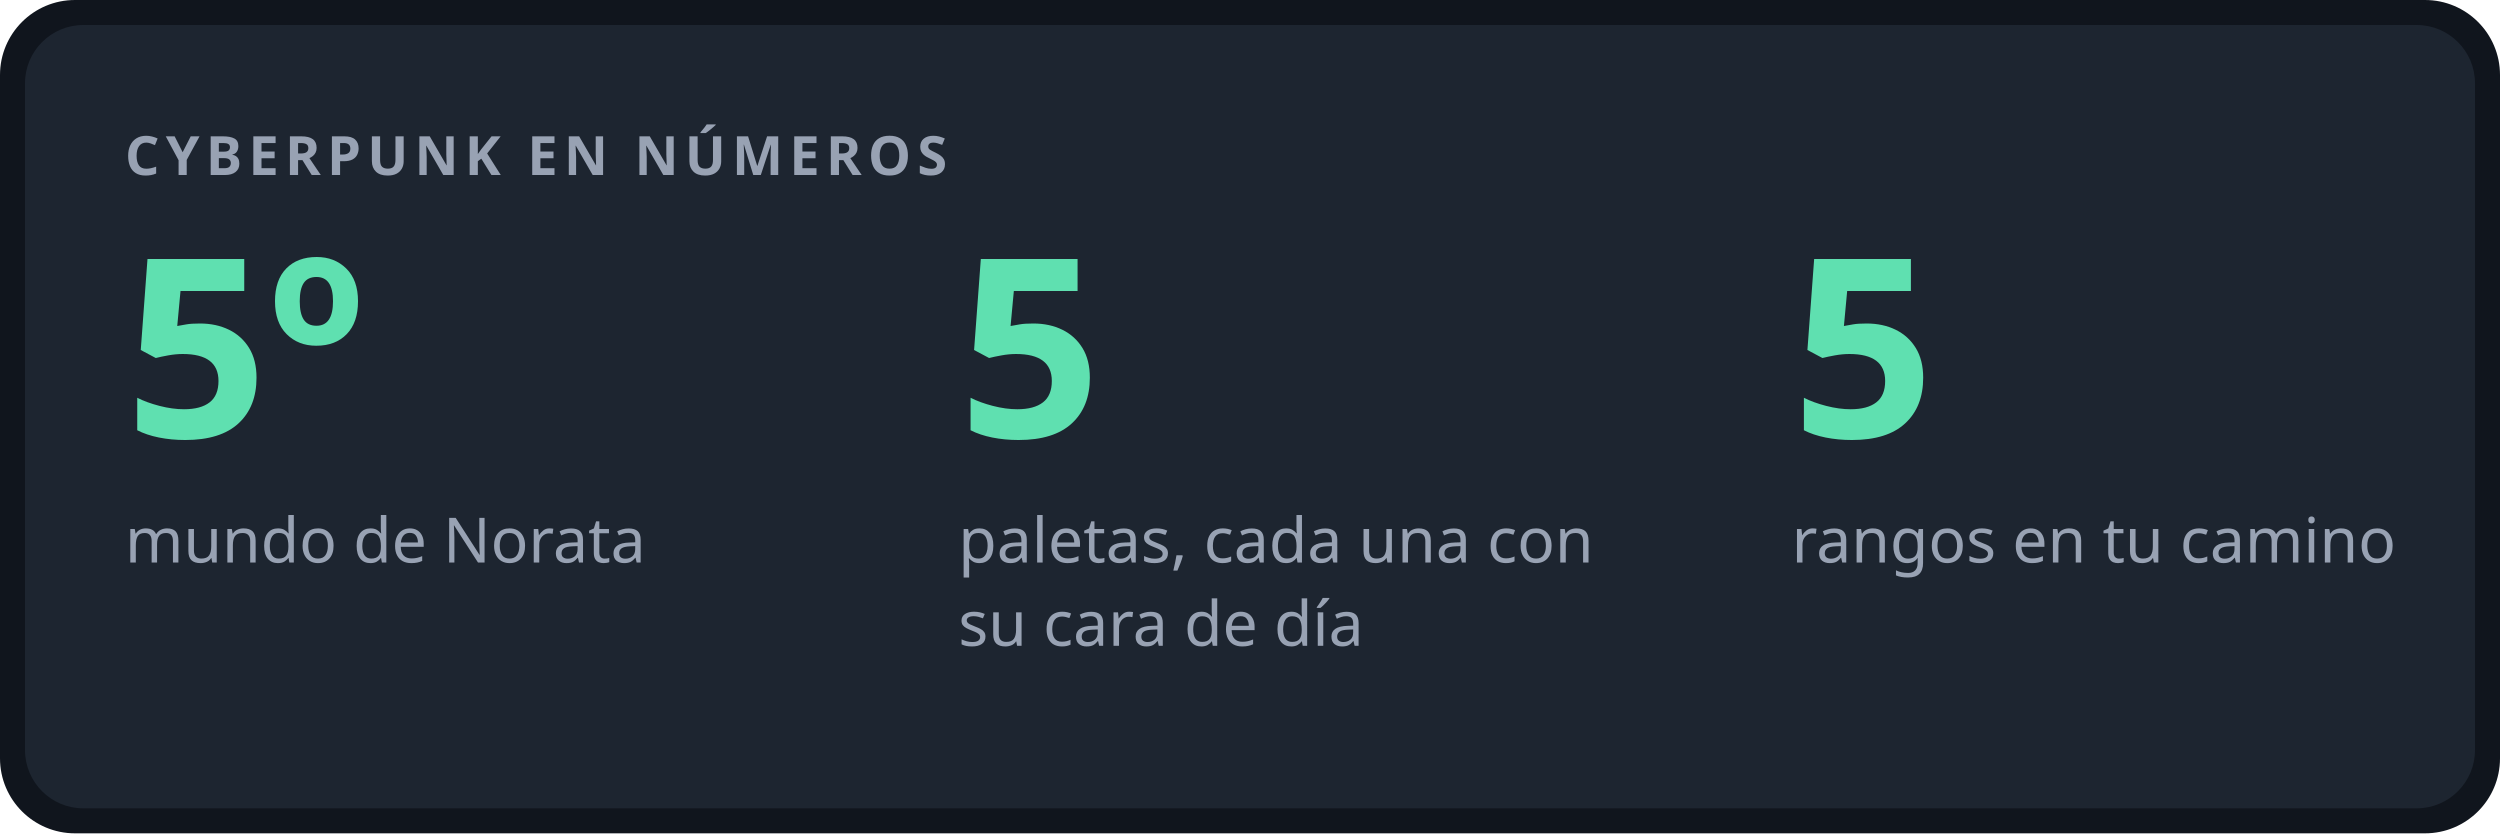
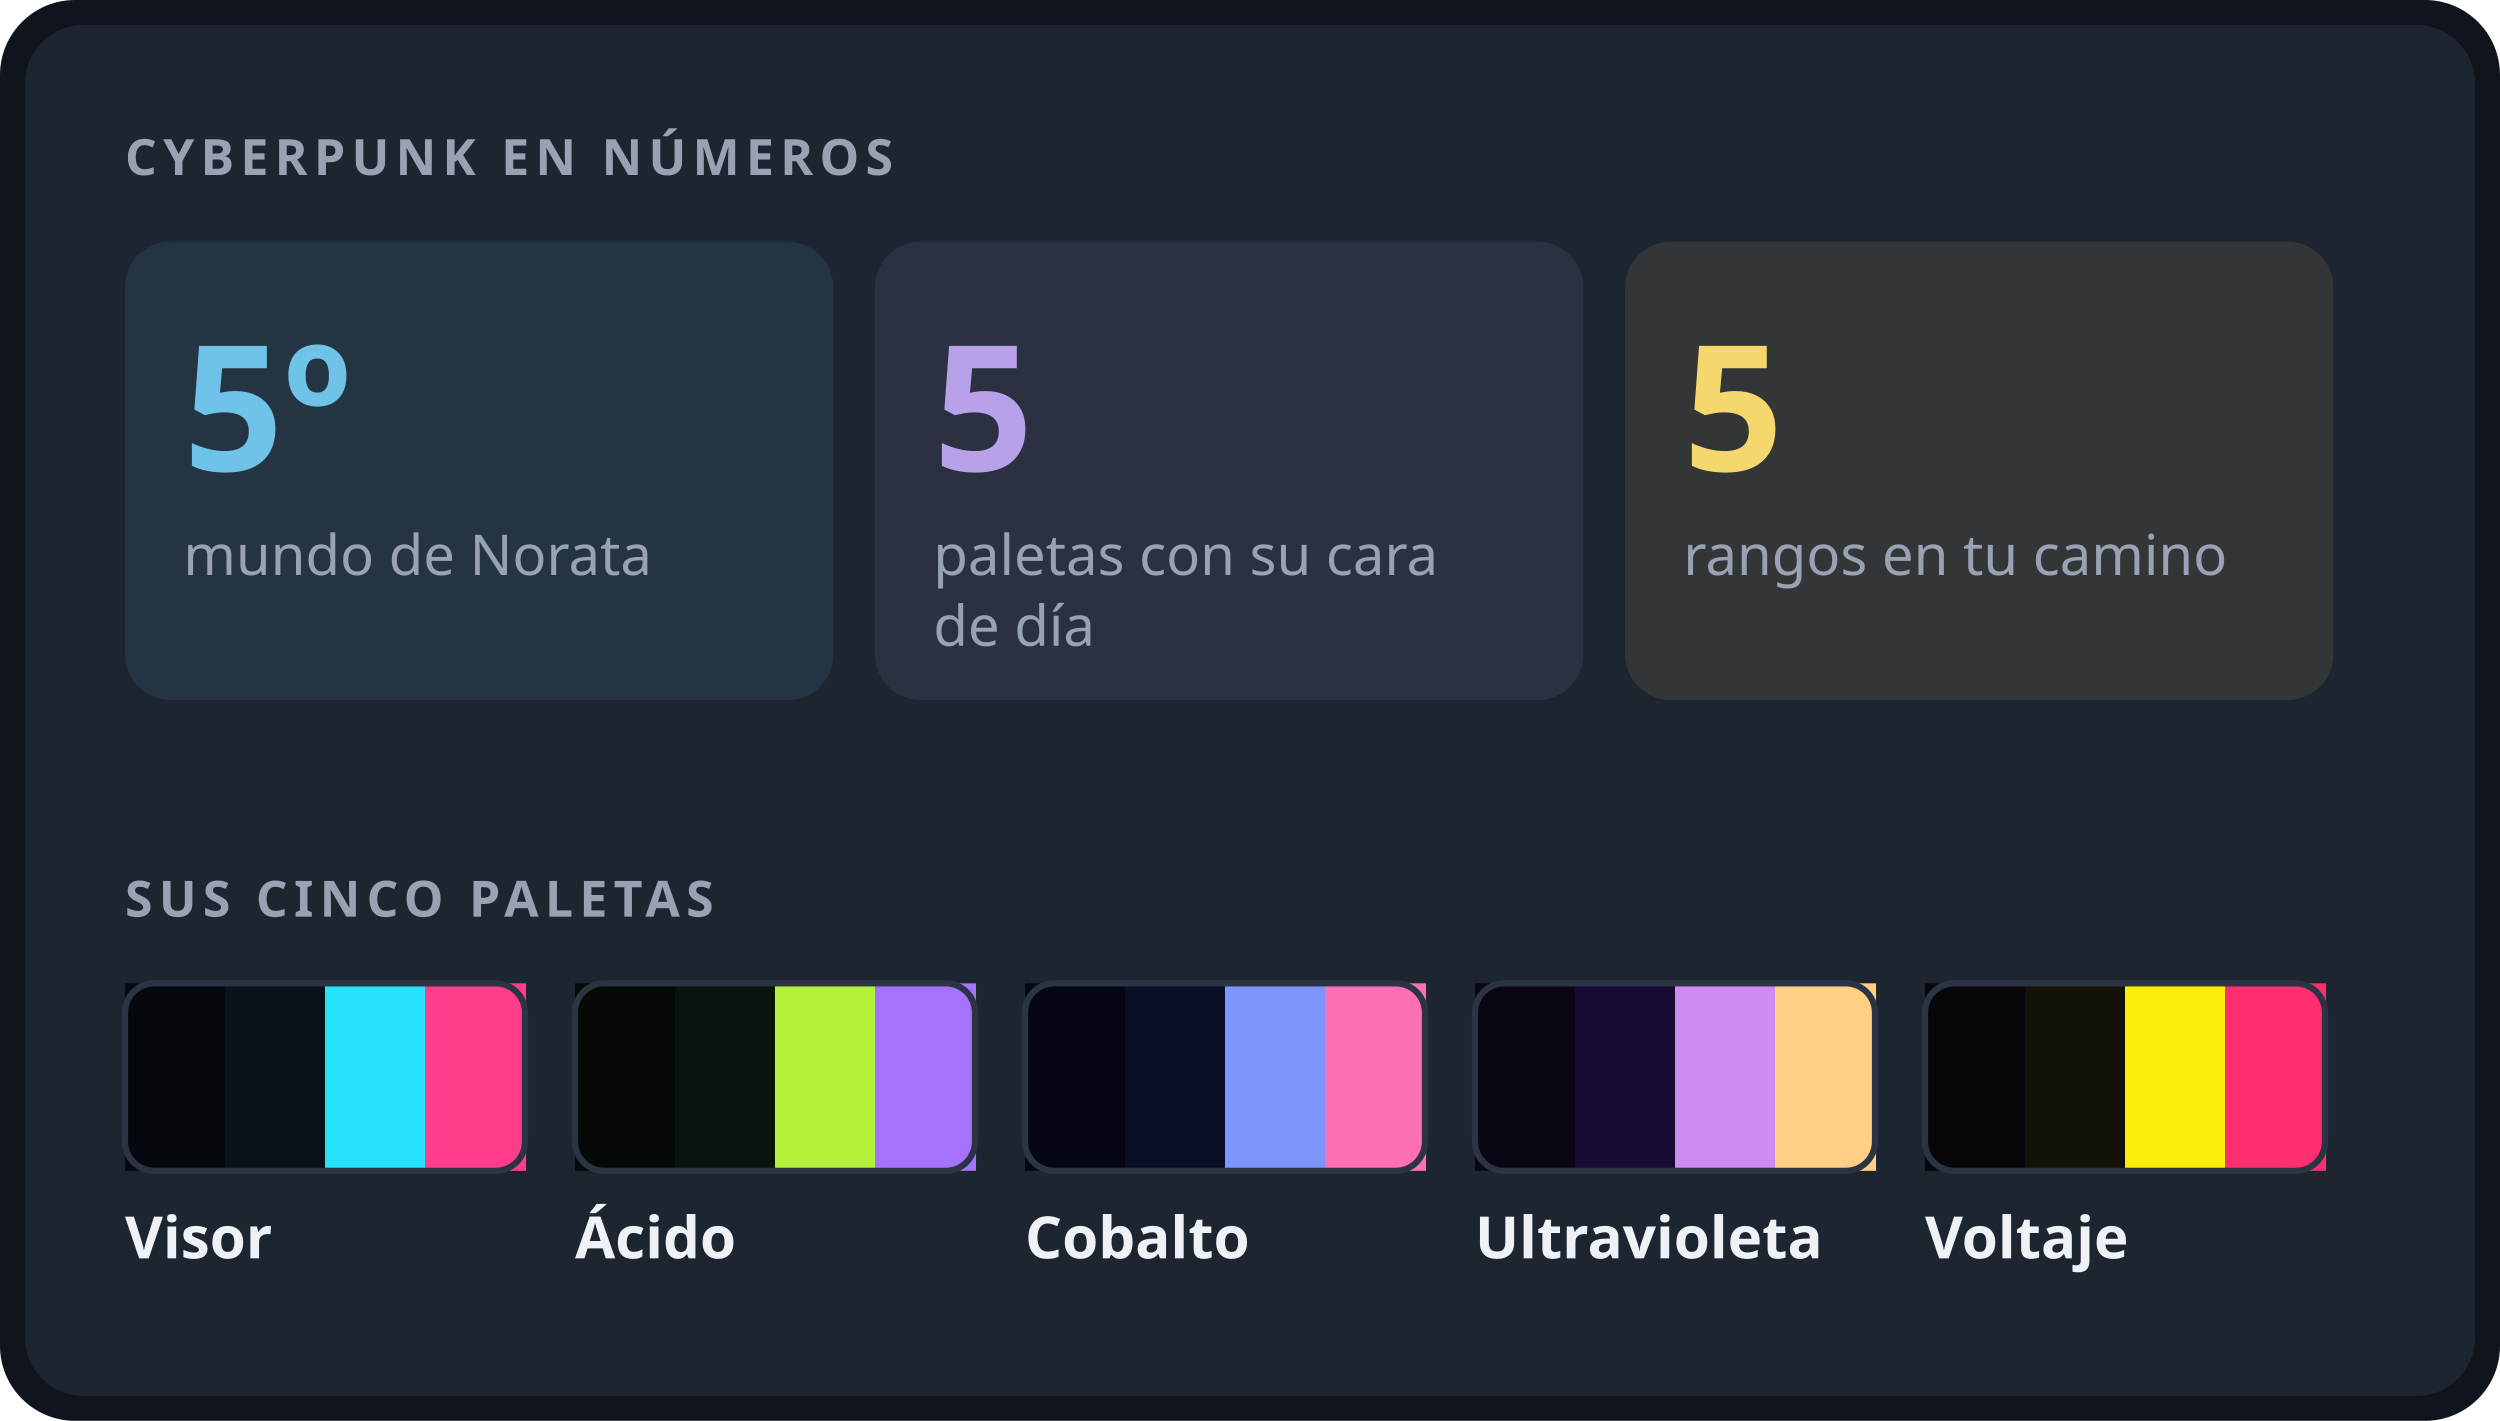
- <svg xmlns="http://www.w3.org/2000/svg" viewBox="0 0 1200 400" width="1200" height="400" font-family="Outfit, 'Segoe UI', system-ui, sans-serif">
-   <rect width="1200" height="400" rx="36" fill="#10151d" />
-   <rect x="12" y="12" width="1176" height="376" rx="28" fill="#1d2530" />
-   <text x="60" y="84" font-size="26" font-weight="800" letter-spacing="3" fill="#98a2b3">CYBERPUNK EN NÚMEROS</text>
-   <text x="60" y="210" font-size="120" font-weight="800" fill="#5fe0b0">5º</text>
-   <text x="60" y="270" font-size="30" fill="#98a2b3">mundo de Norata</text>
-   <text x="460" y="210" font-size="120" font-weight="800" fill="#5fe0b0">5</text>
-   <text x="460" y="270" font-size="30" fill="#98a2b3">paletas, cada una con</text>
-   <text x="460" y="310" font-size="30" fill="#98a2b3">su cara de día</text>
-   <text x="860" y="210" font-size="120" font-weight="800" fill="#5fe0b0">5</text>
-   <text x="860" y="270" font-size="30" fill="#98a2b3">rangos en tu camino</text>
+ <svg xmlns="http://www.w3.org/2000/svg" viewBox="0 0 1200 682" width="1200" height="682" font-family="Outfit, 'Segoe UI', system-ui, sans-serif">
+   <rect width="1200" height="682" rx="36" fill="#10151d" />
+   <rect x="12" y="12" width="1176" height="658" rx="28" fill="#1d2530" />
+   <text x="60" y="84" font-size="24" font-weight="800" letter-spacing="3" fill="#98a2b3">CYBERPUNK EN NÚMEROS</text>
+   <rect x="60" y="116" width="340" height="220" rx="22" fill="#6fc3e8" fill-opacity=".1" />
+   <text x="88" y="226" font-size="84" font-weight="800" fill="#6fc3e8">5º</text>
+   <text x="88" y="276" font-size="27" fill="#98a2b3">mundo de Norata</text>
+   <rect x="420" y="116" width="340" height="220" rx="22" fill="#b7a2ea" fill-opacity=".1" />
+   <text x="448" y="226" font-size="84" font-weight="800" fill="#b7a2ea">5</text>
+   <text x="448" y="276" font-size="27" fill="#98a2b3">paletas con su cara</text>
+   <text x="448" y="310" font-size="27" fill="#98a2b3">de día</text>
+   <rect x="780" y="116" width="340" height="220" rx="22" fill="#f5d76e" fill-opacity=".1" />
+   <text x="808" y="226" font-size="84" font-weight="800" fill="#f5d76e">5</text>
+   <text x="808" y="276" font-size="27" fill="#98a2b3">rangos en tu camino</text>
+   <text x="60" y="440" font-size="24" font-weight="800" letter-spacing="3" fill="#98a2b3">SUS CINCO PALETAS</text>
+   <rect x="60.0" y="472" width="48.5" height="90" fill="#05080d" />
+   <rect x="108.0" y="472" width="48.5" height="90" fill="#0b1119" />
+   <rect x="156.0" y="472" width="48.5" height="90" fill="#27e2ff" />
+   <rect x="204.0" y="472" width="48.5" height="90" fill="#ff3d8b" />
+   <rect x="60" y="472" width="192" height="90" rx="14" fill="none" stroke="#2a3442" stroke-width="3" />
+   <text x="60" y="604" font-size="28" font-weight="700" fill="#eef1f6">Visor</text>
+   <rect x="276.0" y="472" width="48.5" height="90" fill="#050a06" />
+   <rect x="324.0" y="472" width="48.5" height="90" fill="#0a130c" />
+   <rect x="372.0" y="472" width="48.5" height="90" fill="#b4f23a" />
+   <rect x="420.0" y="472" width="48.5" height="90" fill="#a472ff" />
+   <rect x="276" y="472" width="192" height="90" rx="14" fill="none" stroke="#2a3442" stroke-width="3" />
+   <text x="276" y="604" font-size="28" font-weight="700" fill="#eef1f6">Ácido</text>
+   <rect x="492.0" y="472" width="48.5" height="90" fill="#050716" />
+   <rect x="540.0" y="472" width="48.5" height="90" fill="#0b0f26" />
+   <rect x="588.0" y="472" width="48.5" height="90" fill="#7c95ff" />
+   <rect x="636.0" y="472" width="48.5" height="90" fill="#ff6fb3" />
+   <rect x="492" y="472" width="192" height="90" rx="14" fill="none" stroke="#2a3442" stroke-width="3" />
+   <text x="492" y="604" font-size="28" font-weight="700" fill="#eef1f6">Cobalto</text>
+   <rect x="708.0" y="472" width="48.5" height="90" fill="#0a0614" />
+   <rect x="756.0" y="472" width="48.5" height="90" fill="#170a33" />
+   <rect x="804.0" y="472" width="48.5" height="90" fill="#d08bf0" />
+   <rect x="852.0" y="472" width="48.5" height="90" fill="#ffcf85" />
+   <rect x="708" y="472" width="192" height="90" rx="14" fill="none" stroke="#2a3442" stroke-width="3" />
+   <text x="708" y="604" font-size="28" font-weight="700" fill="#eef1f6">Ultravioleta</text>
+   <rect x="924.0" y="472" width="48.5" height="90" fill="#07070a" />
+   <rect x="972.0" y="472" width="48.5" height="90" fill="#121208" />
+   <rect x="1020.0" y="472" width="48.5" height="90" fill="#fcee0a" />
+   <rect x="1068.0" y="472" width="48.5" height="90" fill="#ff2e6e" />
+   <rect x="924" y="472" width="192" height="90" rx="14" fill="none" stroke="#2a3442" stroke-width="3" />
+   <text x="924" y="604" font-size="28" font-weight="700" fill="#eef1f6">Voltaje</text>
</svg>
